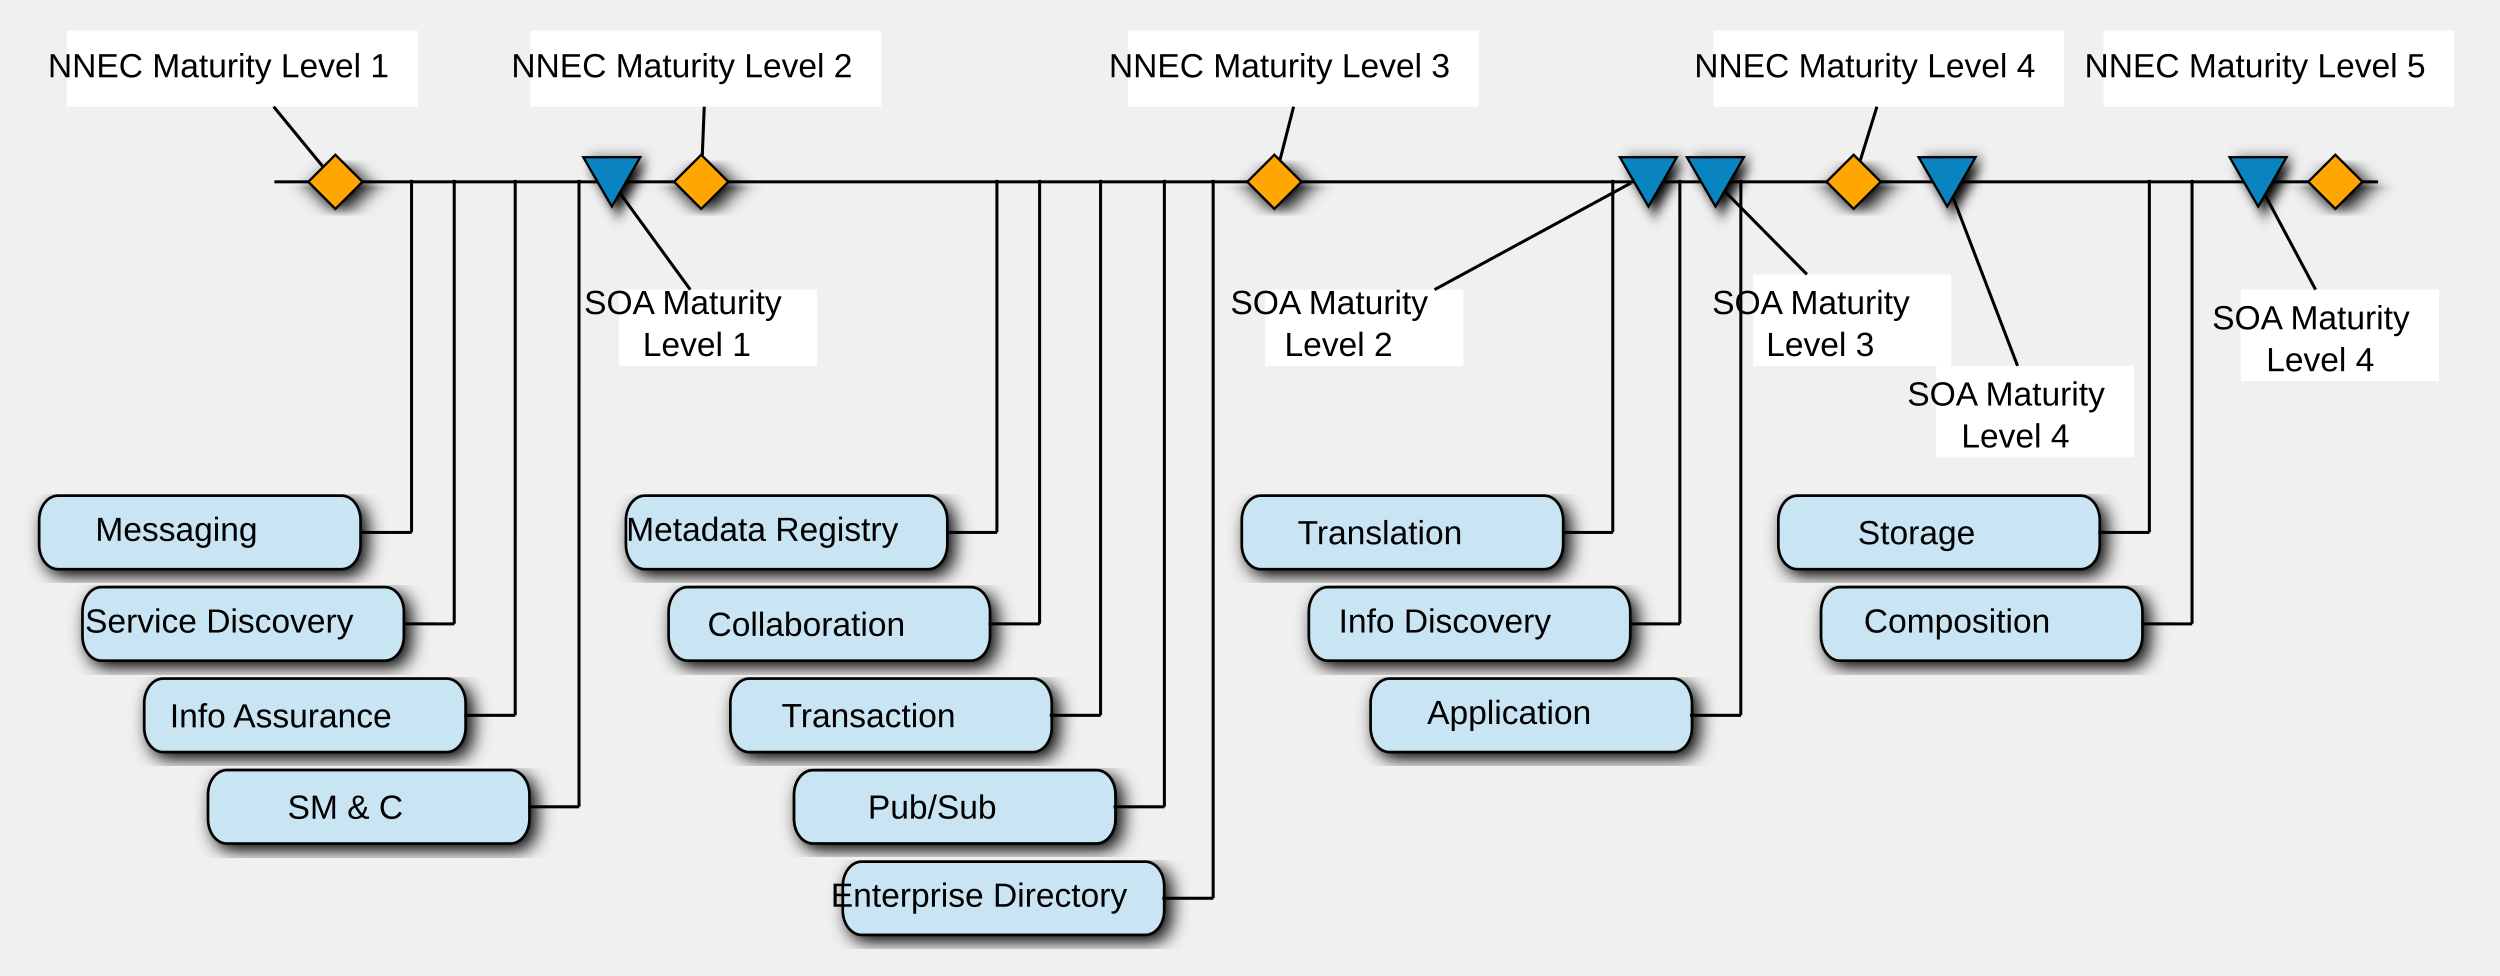
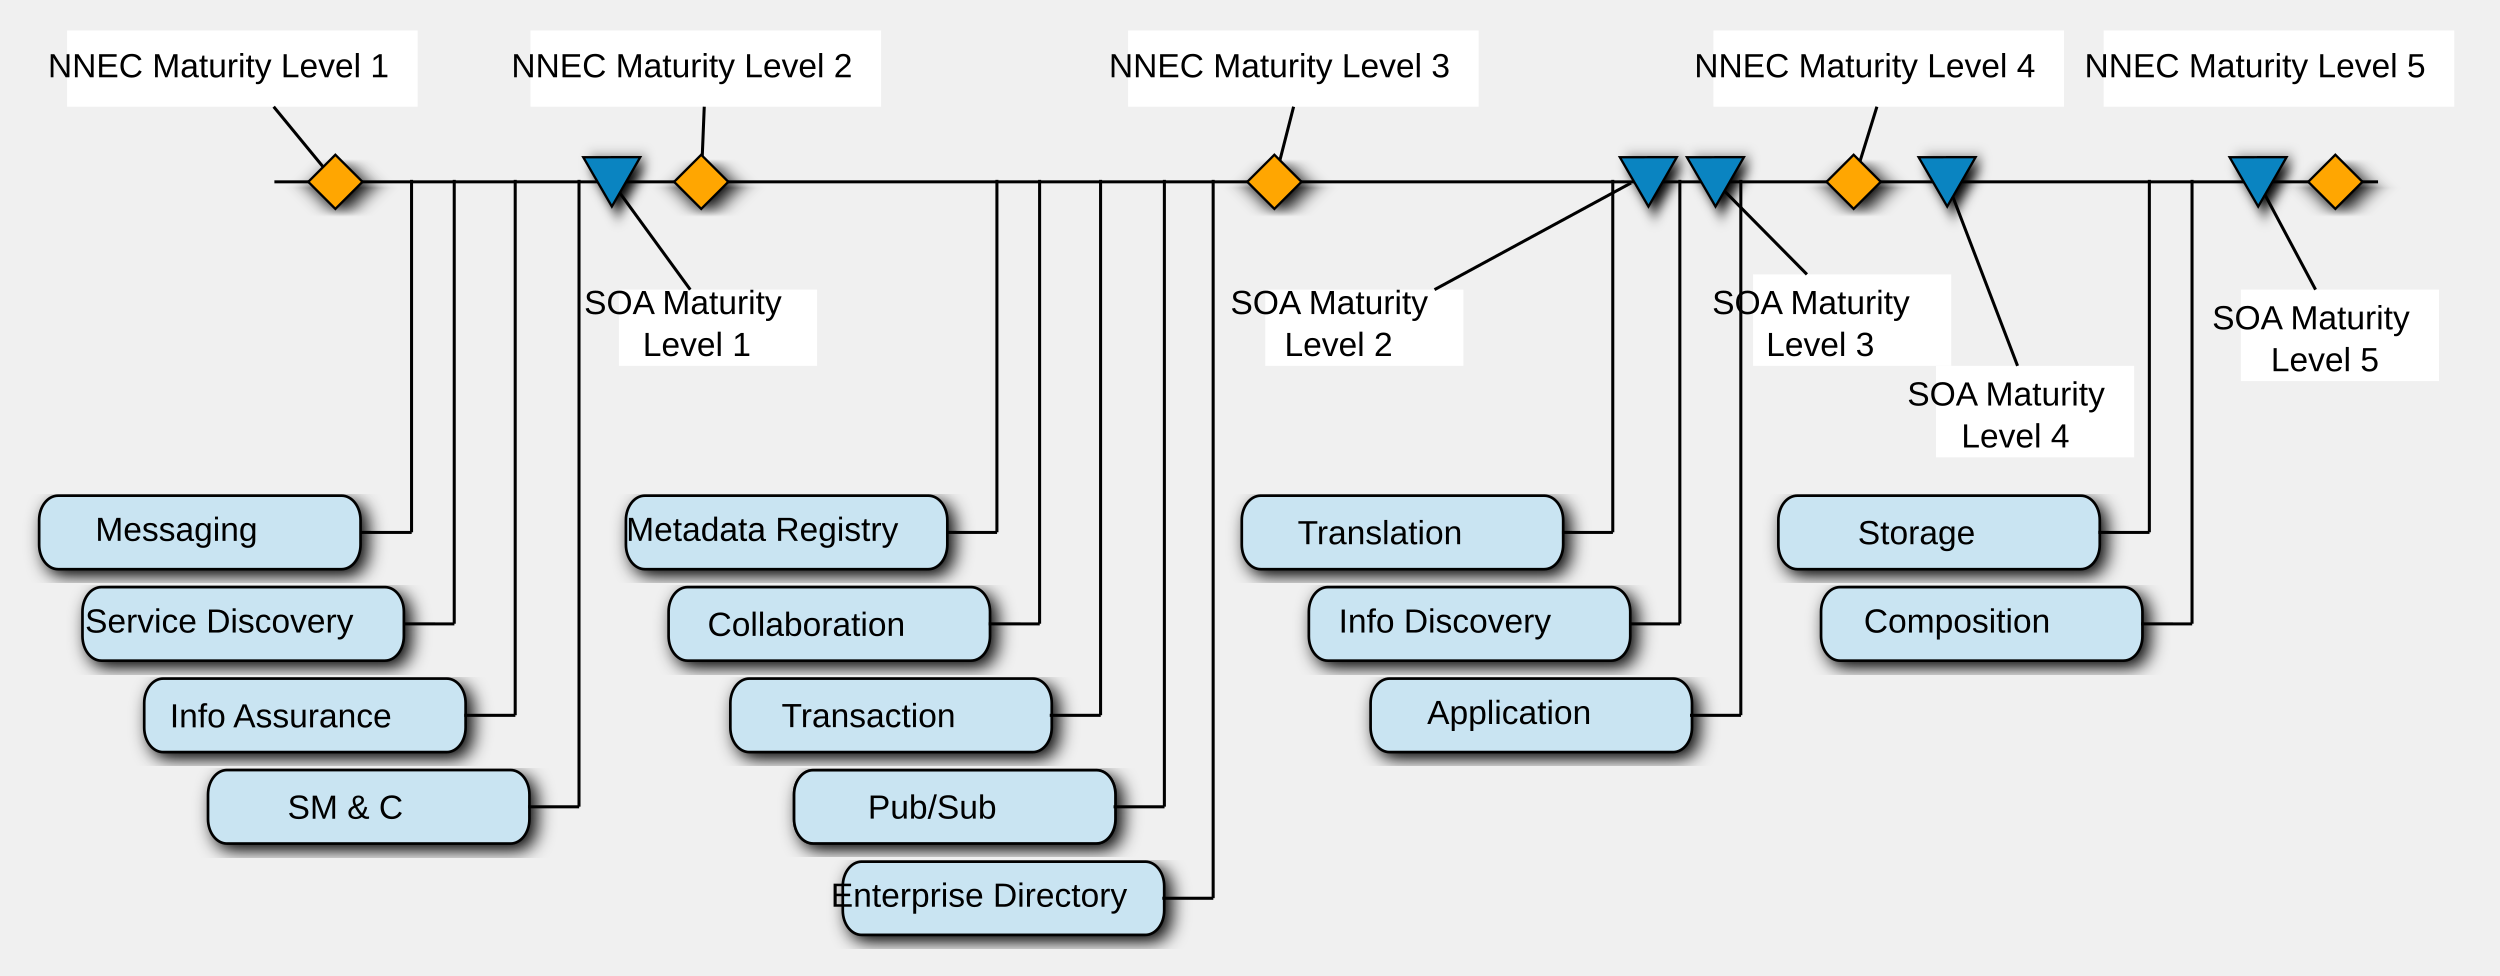
<svg xmlns="http://www.w3.org/2000/svg" width="820" height="320" id="svg2" version="1.1">
  <defs id="defs4">
    <filter id="filter6485" color-interpolation-filters="sRGB">
      <feGaussianBlur id="feGaussianBlur6487" stdDeviation="3" />
    </filter>
    <filter id="filter6489" color-interpolation-filters="sRGB">
      <feGaussianBlur id="feGaussianBlur6491" stdDeviation="3" />
    </filter>
    <filter id="filter6493" color-interpolation-filters="sRGB">
      <feGaussianBlur id="feGaussianBlur6495" stdDeviation="3" />
    </filter>
    <filter id="filter6497" color-interpolation-filters="sRGB">
      <feGaussianBlur id="feGaussianBlur6499" stdDeviation="3" />
    </filter>
    <filter id="filter6501" color-interpolation-filters="sRGB">
      <feGaussianBlur id="feGaussianBlur6503" stdDeviation="3" />
    </filter>
    <filter id="filter6505" color-interpolation-filters="sRGB">
      <feGaussianBlur id="feGaussianBlur6507" stdDeviation="3" />
    </filter>
    <filter id="filter6509" color-interpolation-filters="sRGB">
      <feGaussianBlur id="feGaussianBlur6511" stdDeviation="3" />
    </filter>
    <filter id="filter6513" color-interpolation-filters="sRGB">
      <feGaussianBlur id="feGaussianBlur6515" stdDeviation="3" />
    </filter>
    <filter id="filter6517" color-interpolation-filters="sRGB">
      <feGaussianBlur id="feGaussianBlur6519" stdDeviation="3" />
    </filter>
    <filter id="filter6521" color-interpolation-filters="sRGB">
      <feGaussianBlur id="feGaussianBlur6523" stdDeviation="3" />
    </filter>
    <filter id="filter6525" color-interpolation-filters="sRGB">
      <feGaussianBlur id="feGaussianBlur6527" stdDeviation="3" />
    </filter>
    <filter id="filter6529" color-interpolation-filters="sRGB">
      <feGaussianBlur id="feGaussianBlur6531" stdDeviation="3" />
    </filter>
    <filter id="filter6533" color-interpolation-filters="sRGB">
      <feGaussianBlur id="feGaussianBlur6535" stdDeviation="3" />
    </filter>
    <filter id="filter6537" color-interpolation-filters="sRGB">
      <feGaussianBlur id="feGaussianBlur6539" stdDeviation="3" />
    </filter>
    <filter id="filter6561" color-interpolation-filters="sRGB">
      <feGaussianBlur id="feGaussianBlur6563" stdDeviation="3" />
    </filter>
    <filter id="filter6565" color-interpolation-filters="sRGB">
      <feGaussianBlur id="feGaussianBlur6567" stdDeviation="3" />
    </filter>
    <filter id="filter6569" color-interpolation-filters="sRGB">
      <feGaussianBlur id="feGaussianBlur6571" stdDeviation="3" />
    </filter>
    <filter id="filter6573" color-interpolation-filters="sRGB">
      <feGaussianBlur id="feGaussianBlur6575" stdDeviation="3" />
    </filter>
    <filter id="filter6577" color-interpolation-filters="sRGB">
      <feGaussianBlur id="feGaussianBlur6579" stdDeviation="3" />
    </filter>
    <filter id="filter6581" color-interpolation-filters="sRGB">
      <feGaussianBlur id="feGaussianBlur6583" stdDeviation="3" />
    </filter>
    <filter id="filter6585" color-interpolation-filters="sRGB">
      <feGaussianBlur id="feGaussianBlur6587" stdDeviation="3" />
    </filter>
    <filter id="filter6589" color-interpolation-filters="sRGB">
      <feGaussianBlur id="feGaussianBlur6591" stdDeviation="3" />
    </filter>
    <filter id="filter6593" color-interpolation-filters="sRGB">
      <feGaussianBlur id="feGaussianBlur6595" stdDeviation="3" />
    </filter>
    <filter id="filter6597" color-interpolation-filters="sRGB">
      <feGaussianBlur id="feGaussianBlur6599" stdDeviation="3" />
    </filter>
  </defs>
  <g id="layer1" style="display:inline" transform="translate(-20,-552.3622)">
    <path transform="matrix(0.7371831,0.1959913,-0.1959913,0.7371831,17.21244,-100.2832)" d="m 510,822.362 -6.34,23.66 -17.32,-17.321 L 510,822.362 z" id="path6541" style="color:#000000;fill:#000000;fill-opacity:1;fill-rule:nonzero;stroke:#000000;stroke-width:1;stroke-linecap:butt;stroke-linejoin:miter;stroke-miterlimit:4;stroke-opacity:1;stroke-dasharray:none;stroke-dashoffset:0;marker:none;visibility:visible;display:inline;overflow:visible;filter:url(#filter6561);enable-background:accumulate" />
    <rect transform="matrix(0.7071068,-0.7071068,0.7071068,0.7071068,2,2)" y="518.396" x="-347.107" height="12.559" width="12.559" id="rect6543" style="color:#000000;fill:#000000;fill-opacity:1;fill-rule:nonzero;stroke:#000000;stroke-width:0.763;stroke-linecap:butt;stroke-linejoin:miter;stroke-miterlimit:4;stroke-opacity:1;stroke-dasharray:none;stroke-dashoffset:0;marker:none;visibility:visible;display:inline;overflow:visible;filter:url(#filter6565);enable-background:accumulate" />
    <rect style="color:#000000;fill:#000000;fill-opacity:1;fill-rule:nonzero;stroke:#000000;stroke-width:0.763;stroke-linecap:butt;stroke-linejoin:miter;stroke-miterlimit:4;stroke-opacity:1;stroke-dasharray:none;stroke-dashoffset:0;marker:none;visibility:visible;display:inline;overflow:visible;filter:url(#filter6569);enable-background:accumulate" id="rect6545" width="12.559" height="12.559" x="-262.255" y="603.247" transform="matrix(0.7071068,-0.7071068,0.7071068,0.7071068,2,2)" />
    <rect transform="matrix(0.7071068,-0.7071068,0.7071068,0.7071068,2,2)" y="736.181" x="-129.318" height="12.559" width="12.559" id="rect6547" style="color:#000000;fill:#000000;fill-opacity:1;fill-rule:nonzero;stroke:#000000;stroke-width:0.763;stroke-linecap:butt;stroke-linejoin:miter;stroke-miterlimit:4;stroke-opacity:1;stroke-dasharray:none;stroke-dashoffset:0;marker:none;visibility:visible;display:inline;overflow:visible;filter:url(#filter6573);enable-background:accumulate" />
    <path style="color:#000000;fill:#000000;fill-opacity:1;fill-rule:nonzero;stroke:#000000;stroke-width:1;stroke-linecap:butt;stroke-linejoin:miter;stroke-miterlimit:4;stroke-opacity:1;stroke-dasharray:none;stroke-dashoffset:0;marker:none;visibility:visible;display:inline;overflow:visible;filter:url(#filter6577);enable-background:accumulate" id="path6549" d="m 510,822.362 -6.34,23.66 -17.32,-17.321 L 510,822.362 z" transform="matrix(0.7371831,0.1959913,-0.1959913,0.7371831,357.2124,-100.2832)" />
    <path transform="matrix(0.7371831,0.1959913,-0.1959913,0.7371831,379.2124,-100.2832)" d="m 510,822.362 -6.34,23.66 -17.32,-17.321 L 510,822.362 z" id="path6551" style="color:#000000;fill:#000000;fill-opacity:1;fill-rule:nonzero;stroke:#000000;stroke-width:1;stroke-linecap:butt;stroke-linejoin:miter;stroke-miterlimit:4;stroke-opacity:1;stroke-dasharray:none;stroke-dashoffset:0;marker:none;visibility:visible;display:inline;overflow:visible;filter:url(#filter6581);enable-background:accumulate" />
    <path style="color:#000000;fill:#000000;fill-opacity:1;fill-rule:nonzero;stroke:#000000;stroke-width:1;stroke-linecap:butt;stroke-linejoin:miter;stroke-miterlimit:4;stroke-opacity:1;stroke-dasharray:none;stroke-dashoffset:0;marker:none;visibility:visible;display:inline;overflow:visible;filter:url(#filter6585);enable-background:accumulate" id="path6553" d="m 510,822.362 -6.34,23.66 -17.32,-17.321 L 510,822.362 z" transform="matrix(0.7371831,0.1959913,-0.1959913,0.7371831,455.2124,-100.2832)" />
    <rect style="color:#000000;fill:#000000;fill-opacity:1;fill-rule:nonzero;stroke:#000000;stroke-width:0.763;stroke-linecap:butt;stroke-linejoin:miter;stroke-miterlimit:4;stroke-opacity:1;stroke-dasharray:none;stroke-dashoffset:0;marker:none;visibility:visible;display:inline;overflow:visible;filter:url(#filter6589);enable-background:accumulate" id="rect6555" width="12.559" height="12.559" x="5.032" y="870.528" transform="matrix(0.7071068,-0.7071068,0.7071068,0.7071068,2,2)" />
    <path transform="matrix(0.7371831,0.1959913,-0.1959913,0.7371831,557.2124,-100.2832)" d="m 510,822.362 -6.34,23.66 -17.32,-17.321 L 510,822.362 z" id="path6557" style="color:#000000;fill:#000000;fill-opacity:1;fill-rule:nonzero;stroke:#000000;stroke-width:1;stroke-linecap:butt;stroke-linejoin:miter;stroke-miterlimit:4;stroke-opacity:1;stroke-dasharray:none;stroke-dashoffset:0;marker:none;visibility:visible;display:inline;overflow:visible;filter:url(#filter6593);enable-background:accumulate" />
    <rect transform="matrix(0.7071068,-0.7071068,0.7071068,0.7071068,2,2)" y="982.249" x="116.755" height="12.559" width="12.559" id="rect6559" style="color:#000000;fill:#000000;fill-opacity:1;fill-rule:nonzero;stroke:#000000;stroke-width:0.763;stroke-linecap:butt;stroke-linejoin:miter;stroke-miterlimit:4;stroke-opacity:1;stroke-dasharray:none;stroke-dashoffset:0;marker:none;visibility:visible;display:inline;overflow:visible;filter:url(#filter6597);enable-background:accumulate" />
    <rect rx="6.195" ry="8.037" y="716.942" x="34.84" height="24.111" width="105.417" id="rect6457" style="color:#000000;fill:#000000;fill-opacity:1;fill-rule:nonzero;stroke:#000000;stroke-width:0.882;stroke-linecap:butt;stroke-linejoin:miter;stroke-miterlimit:4;stroke-opacity:1;stroke-dasharray:none;stroke-dashoffset:0;marker:none;visibility:visible;display:inline;overflow:visible;filter:url(#filter6485);enable-background:accumulate" />
    <rect style="color:#000000;fill:#000000;fill-opacity:1;fill-rule:nonzero;stroke:#000000;stroke-width:0.882;stroke-linecap:butt;stroke-linejoin:miter;stroke-miterlimit:4;stroke-opacity:1;stroke-dasharray:none;stroke-dashoffset:0;marker:none;visibility:visible;display:inline;overflow:visible;filter:url(#filter6489);enable-background:accumulate" id="rect6459" width="105.417" height="24.111" x="49.051" y="746.942" ry="8.037" rx="6.195" />
    <rect rx="6.195" ry="8.037" y="776.942" x="69.304" height="24.111" width="105.417" id="rect6461" style="color:#000000;fill:#000000;fill-opacity:1;fill-rule:nonzero;stroke:#000000;stroke-width:0.882;stroke-linecap:butt;stroke-linejoin:miter;stroke-miterlimit:4;stroke-opacity:1;stroke-dasharray:none;stroke-dashoffset:0;marker:none;visibility:visible;display:inline;overflow:visible;filter:url(#filter6493);enable-background:accumulate" />
    <rect style="font-size:11px;color:#000000;fill:#000000;fill-opacity:1;fill-rule:nonzero;stroke:#000000;stroke-width:0.882;stroke-linecap:butt;stroke-linejoin:miter;stroke-miterlimit:4;stroke-opacity:1;stroke-dasharray:none;stroke-dashoffset:0;marker:none;visibility:visible;display:inline;overflow:visible;filter:url(#filter6497);enable-background:accumulate" id="rect6463" width="105.417" height="24.111" x="90.233" y="806.942" ry="8.037" rx="6.195" />
    <rect style="color:#000000;fill:#000000;fill-opacity:1;fill-rule:nonzero;stroke:#000000;stroke-width:0.882;stroke-linecap:butt;stroke-linejoin:miter;stroke-miterlimit:4;stroke-opacity:1;stroke-dasharray:none;stroke-dashoffset:0;marker:none;visibility:visible;display:inline;overflow:visible;filter:url(#filter6501);enable-background:accumulate" id="rect6465" width="105.417" height="24.111" x="227.304" y="716.942" ry="8.037" rx="6.195" />
    <rect rx="6.195" ry="8.037" y="746.942" x="241.304" height="24.111" width="105.417" id="rect6467" style="color:#000000;fill:#000000;fill-opacity:1;fill-rule:nonzero;stroke:#000000;stroke-width:0.882;stroke-linecap:butt;stroke-linejoin:miter;stroke-miterlimit:4;stroke-opacity:1;stroke-dasharray:none;stroke-dashoffset:0;marker:none;visibility:visible;display:inline;overflow:visible;filter:url(#filter6505);enable-background:accumulate" />
    <rect style="color:#000000;fill:#000000;fill-opacity:1;fill-rule:nonzero;stroke:#000000;stroke-width:0.882;stroke-linecap:butt;stroke-linejoin:miter;stroke-miterlimit:4;stroke-opacity:1;stroke-dasharray:none;stroke-dashoffset:0;marker:none;visibility:visible;display:inline;overflow:visible;filter:url(#filter6509);enable-background:accumulate" id="rect6469" width="105.417" height="24.111" x="261.557" y="776.942" ry="8.037" rx="6.195" />
    <rect rx="6.195" ry="8.009" y="806.985" x="282.453" height="24.026" width="105.419" id="rect6471" style="color:#000000;fill:#000000;fill-opacity:1;fill-rule:nonzero;stroke:#000000;stroke-width:0.88;stroke-linecap:butt;stroke-linejoin:miter;stroke-miterlimit:4;stroke-opacity:1;stroke-dasharray:none;stroke-dashoffset:0;marker:none;visibility:visible;display:inline;overflow:visible;filter:url(#filter6513);enable-background:accumulate" />
    <rect rx="6.195" ry="8.009" y="836.985" x="298.433" height="24.026" width="105.419" id="rect6473" style="color:#000000;fill:#000000;fill-opacity:1;fill-rule:nonzero;stroke:#000000;stroke-width:0.88;stroke-linecap:butt;stroke-linejoin:miter;stroke-miterlimit:4;stroke-opacity:1;stroke-dasharray:none;stroke-dashoffset:0;marker:none;visibility:visible;display:inline;overflow:visible;filter:url(#filter6517);enable-background:accumulate" />
    <rect rx="6.195" ry="8.037" y="716.942" x="429.304" height="24.111" width="105.417" id="rect6475" style="color:#000000;fill:#000000;fill-opacity:1;fill-rule:nonzero;stroke:#000000;stroke-width:0.882;stroke-linecap:butt;stroke-linejoin:miter;stroke-miterlimit:4;stroke-opacity:1;stroke-dasharray:none;stroke-dashoffset:0;marker:none;visibility:visible;display:inline;overflow:visible;filter:url(#filter6521);enable-background:accumulate" />
    <rect style="color:#000000;fill:#000000;fill-opacity:1;fill-rule:nonzero;stroke:#000000;stroke-width:0.882;stroke-linecap:butt;stroke-linejoin:miter;stroke-miterlimit:4;stroke-opacity:1;stroke-dasharray:none;stroke-dashoffset:0;marker:none;visibility:visible;display:inline;overflow:visible;filter:url(#filter6525);enable-background:accumulate" id="rect6477" width="105.417" height="24.111" x="451.304" y="746.942" ry="8.037" rx="6.195" />
    <rect rx="6.195" ry="8.037" y="776.942" x="471.557" height="24.111" width="105.417" id="rect6479" style="color:#000000;fill:#000000;fill-opacity:1;fill-rule:nonzero;stroke:#000000;stroke-width:0.882;stroke-linecap:butt;stroke-linejoin:miter;stroke-miterlimit:4;stroke-opacity:1;stroke-dasharray:none;stroke-dashoffset:0;marker:none;visibility:visible;display:inline;overflow:visible;filter:url(#filter6529);enable-background:accumulate" />
    <rect style="color:#000000;fill:#000000;fill-opacity:1;fill-rule:nonzero;stroke:#000000;stroke-width:0.882;stroke-linecap:butt;stroke-linejoin:miter;stroke-miterlimit:4;stroke-opacity:1;stroke-dasharray:none;stroke-dashoffset:0;marker:none;visibility:visible;display:inline;overflow:visible;filter:url(#filter6533);enable-background:accumulate" id="rect6481" width="105.417" height="24.111" x="605.304" y="716.942" ry="8.037" rx="6.195" />
    <rect rx="6.195" ry="8.037" y="746.942" x="619.304" height="24.111" width="105.417" id="rect6483" style="color:#000000;fill:#000000;fill-opacity:1;fill-rule:nonzero;stroke:#000000;stroke-width:0.882;stroke-linecap:butt;stroke-linejoin:miter;stroke-miterlimit:4;stroke-opacity:1;stroke-dasharray:none;stroke-dashoffset:0;marker:none;visibility:visible;display:inline;overflow:visible;filter:url(#filter6537);enable-background:accumulate" />
    <rect style="color:#000000;fill:#c9e4f2;fill-opacity:1;fill-rule:nonzero;stroke:#000000;stroke-width:0.882;stroke-linecap:butt;stroke-linejoin:miter;stroke-miterlimit:4;stroke-opacity:1;stroke-dasharray:none;stroke-dashoffset:0;marker:none;visibility:visible;display:inline;overflow:visible;enable-background:accumulate" id="rect3680" width="105.417" height="24.111" x="32.84" y="714.942" ry="8.037" rx="6.195" />
    <text xml:space="preserve" style="font-size:11px;font-style:normal;font-variant:normal;font-weight:normal;font-stretch:normal;text-align:center;text-anchor:middle;fill:#000000;fill-opacity:1;stroke:none;font-family:Arial;-inkscape-font-specification:Arial" x="85.511" y="729.777" id="text3624">
      <tspan id="tspan3626" x="85.511" y="729.777">Messaging</tspan>
    </text>
    <path style="fill:none;stroke:#000000;stroke-width:1;stroke-linecap:butt;stroke-linejoin:miter;stroke-miterlimit:4;stroke-opacity:1;stroke-dasharray:none" d="m 209.918,611.362 c -0.001,68.53 -0.002,137.059 -0.003,205.589" id="path3954-7" />
    <path id="path5282" d="m 155.038,726.999 c -5.572,-9.4e-4 -11.144,-0.002 -16.716,-0.003" style="fill:none;stroke:#000000;stroke-width:1;stroke-linecap:butt;stroke-linejoin:miter;stroke-miterlimit:4;stroke-opacity:1;stroke-dasharray:none" />
    <rect rx="6.195" ry="8.037" y="744.942" x="47.051" height="24.111" width="105.417" id="rect5284" style="color:#000000;fill:#c9e4f2;fill-opacity:1;fill-rule:nonzero;stroke:#000000;stroke-width:0.882;stroke-linecap:butt;stroke-linejoin:miter;stroke-miterlimit:4;stroke-opacity:1;stroke-dasharray:none;stroke-dashoffset:0;marker:none;visibility:visible;display:inline;overflow:visible;enable-background:accumulate" />
    <path style="fill:none;stroke:#000000;stroke-width:1;stroke-linecap:butt;stroke-linejoin:miter;stroke-miterlimit:4;stroke-opacity:1;stroke-dasharray:none" d="m 169.038,756.999 c -5.572,-9.4e-4 -11.144,-0.002 -16.716,-0.003" id="path5286" />
    <rect style="color:#000000;fill:#c9e4f2;fill-opacity:1;fill-rule:nonzero;stroke:#000000;stroke-width:0.882;stroke-linecap:butt;stroke-linejoin:miter;stroke-miterlimit:4;stroke-opacity:1;stroke-dasharray:none;stroke-dashoffset:0;marker:none;visibility:visible;display:inline;overflow:visible;enable-background:accumulate" id="rect5288" width="105.417" height="24.111" x="67.304" y="774.942" ry="8.037" rx="6.195" />
    <path id="path5290" d="m 189.038,786.999 c -5.572,-9.4e-4 -11.144,-0.002 -16.716,-0.003" style="fill:none;stroke:#000000;stroke-width:1;stroke-linecap:butt;stroke-linejoin:miter;stroke-miterlimit:4;stroke-opacity:1;stroke-dasharray:none" />
    <rect rx="6.195" ry="8.037" y="804.942" x="88.233" height="24.111" width="105.417" id="rect5292" style="font-size:11px;color:#000000;fill:#c9e4f2;fill-opacity:1;fill-rule:nonzero;stroke:#000000;stroke-width:0.882;stroke-linecap:butt;stroke-linejoin:miter;stroke-miterlimit:4;stroke-opacity:1;stroke-dasharray:none;stroke-dashoffset:0;marker:none;visibility:visible;display:inline;overflow:visible;enable-background:accumulate" />
    <path style="fill:none;stroke:#000000;stroke-width:1;stroke-linecap:butt;stroke-linejoin:miter;stroke-miterlimit:4;stroke-opacity:1;stroke-dasharray:none" d="m 209.966,816.999 c -5.572,-9.4e-4 -11.144,-0.002 -16.716,-0.003" id="path5294" />
    <text xml:space="preserve" style="font-size:11px;font-style:normal;font-variant:normal;font-weight:normal;font-stretch:normal;text-align:center;text-anchor:middle;fill:#000000;fill-opacity:1;stroke:none;font-family:Arial;-inkscape-font-specification:Arial" x="99.561" y="759.844" id="text3628">
      <tspan id="tspan3630" x="99.561" y="759.844">Service Discovery</tspan>
    </text>
    <text xml:space="preserve" style="font-size:11px;font-style:normal;font-variant:normal;font-weight:normal;font-stretch:normal;text-align:center;text-anchor:middle;fill:#000000;fill-opacity:1;stroke:none;font-family:Arial;-inkscape-font-specification:Arial" x="119.731" y="790.937" id="text3632">
      <tspan id="tspan3634" x="119.731" y="790.937">Info Assurance</tspan>
    </text>
    <text xml:space="preserve" style="font-size:11px;font-style:normal;font-variant:normal;font-weight:normal;font-stretch:normal;text-align:center;text-anchor:middle;fill:#000000;fill-opacity:1;stroke:none;font-family:Arial;-inkscape-font-specification:Arial" x="140.914" y="820.91" id="text3636">
      <tspan id="tspan3638" x="140.914" y="820.91">SM &amp; C</tspan>
    </text>
    <rect rx="6.195" ry="8.037" y="714.942" x="225.304" height="24.111" width="105.417" id="rect5302" style="color:#000000;fill:#c9e4f2;fill-opacity:1;fill-rule:nonzero;stroke:#000000;stroke-width:0.882;stroke-linecap:butt;stroke-linejoin:miter;stroke-miterlimit:4;stroke-opacity:1;stroke-dasharray:none;stroke-dashoffset:0;marker:none;visibility:visible;display:inline;overflow:visible;enable-background:accumulate" />
    <text xml:space="preserve" style="font-size:11px;font-style:normal;font-variant:normal;font-weight:normal;font-stretch:normal;text-align:center;text-anchor:middle;fill:#000000;fill-opacity:1;stroke:none;font-family:Arial;-inkscape-font-specification:Arial" x="277.653" y="729.777" id="text3640">
      <tspan id="tspan3642" x="277.653" y="729.777">Metadata Registry</tspan>
    </text>
    <rect style="color:#000000;fill:#c9e4f2;fill-opacity:1;fill-rule:nonzero;stroke:#000000;stroke-width:0.882;stroke-linecap:butt;stroke-linejoin:miter;stroke-miterlimit:4;stroke-opacity:1;stroke-dasharray:none;stroke-dashoffset:0;marker:none;visibility:visible;display:inline;overflow:visible;enable-background:accumulate" id="rect5312" width="105.417" height="24.111" x="239.304" y="744.942" ry="8.037" rx="6.195" />
    <text xml:space="preserve" style="font-size:11px;font-style:normal;font-variant:normal;font-weight:normal;font-stretch:normal;text-align:center;text-anchor:middle;fill:#000000;fill-opacity:1;stroke:none;font-family:Arial;-inkscape-font-specification:Arial" x="292.12" y="760.935" id="text3644">
      <tspan id="tspan3646" x="292.12" y="760.935">Collaboration</tspan>
    </text>
    <rect rx="6.195" ry="8.037" y="774.942" x="259.557" height="24.111" width="105.417" id="rect5316" style="color:#000000;fill:#c9e4f2;fill-opacity:1;fill-rule:nonzero;stroke:#000000;stroke-width:0.882;stroke-linecap:butt;stroke-linejoin:miter;stroke-miterlimit:4;stroke-opacity:1;stroke-dasharray:none;stroke-dashoffset:0;marker:none;visibility:visible;display:inline;overflow:visible;enable-background:accumulate" />
    <text xml:space="preserve" style="font-size:11px;font-style:normal;font-variant:normal;font-weight:normal;font-stretch:normal;text-align:center;text-anchor:middle;fill:#000000;fill-opacity:1;stroke:none;font-family:Arial;-inkscape-font-specification:Arial" x="312.518" y="790.87" id="text3648">
      <tspan id="tspan3650" x="312.518" y="790.87">Transaction</tspan>
    </text>
    <text xml:space="preserve" style="font-size:11px;font-style:normal;font-variant:normal;font-weight:normal;font-stretch:normal;text-align:center;text-anchor:middle;fill:#000000;fill-opacity:1;stroke:none;font-family:Arial;-inkscape-font-specification:Arial" x="332.966" y="820.935" id="text3652">
      <tspan id="tspan3654" x="332.966" y="820.935">Pub / Sub</tspan>
    </text>
    <rect rx="6.195" ry="8.009" y="804.985" x="280.453" height="24.026" width="105.419" id="rect5342" style="opacity:0.607;color:#000000;fill:#c9e4f2;fill-opacity:1;fill-rule:nonzero;stroke:#000000;stroke-width:0.88;stroke-linecap:butt;stroke-linejoin:miter;stroke-miterlimit:4;stroke-opacity:1;stroke-dasharray:none;stroke-dashoffset:0;marker:none;visibility:visible;display:inline;overflow:visible;enable-background:accumulate" />
    <rect style="color:#000000;fill:#c9e4f2;fill-opacity:1;fill-rule:nonzero;stroke:#000000;stroke-width:0.88;stroke-linecap:butt;stroke-linejoin:miter;stroke-miterlimit:4;stroke-opacity:1;stroke-dasharray:none;stroke-dashoffset:0;marker:none;visibility:visible;display:inline;overflow:visible;enable-background:accumulate" id="rect5320" width="105.419" height="24.026" x="280.453" y="804.985" ry="8.009" rx="6.195" />
    <rect style="opacity:1;color:#000000;fill:#c9e4f2;fill-opacity:1;fill-rule:nonzero;stroke:#000000;stroke-width:0.88;stroke-linecap:butt;stroke-linejoin:miter;stroke-miterlimit:4;stroke-opacity:1;stroke-dasharray:none;stroke-dashoffset:0;marker:none;visibility:visible;display:inline;overflow:visible;enable-background:accumulate" id="rect5348" width="105.419" height="24.026" x="296.433" y="834.985" ry="8.009" rx="6.195" />
    <text xml:space="preserve" style="font-size:11px;font-style:normal;font-variant:normal;font-weight:normal;font-stretch:normal;text-align:center;text-anchor:middle;fill:#000000;fill-opacity:1;stroke:none;font-family:Arial;-inkscape-font-specification:Arial" x="348.755" y="849.777" id="text3656">
      <tspan id="tspan3658" x="348.755" y="849.777">Enterprise Directory</tspan>
    </text>
    <path id="path5296" d="m 154.99,611.362 c -0.001,38.53 -0.002,77.059 -0.003,115.589" style="fill:none;stroke:#000000;stroke-width:1;stroke-linecap:butt;stroke-linejoin:miter;stroke-miterlimit:4;stroke-opacity:1;stroke-dasharray:none" />
    <path style="fill:none;stroke:#000000;stroke-width:1;stroke-linecap:butt;stroke-linejoin:miter;stroke-miterlimit:4;stroke-opacity:1;stroke-dasharray:none" d="m 168.99,611.362 c -0.001,48.53 -0.002,97.059 -0.003,145.589" id="path5298" />
    <path id="path5300" d="m 188.99,611.362 c -0.001,58.53 -0.002,117.059 -0.003,175.589" style="fill:none;stroke:#000000;stroke-width:1;stroke-linecap:butt;stroke-linejoin:miter;stroke-miterlimit:4;stroke-opacity:1;stroke-dasharray:none" />
    <path id="path5308" d="m 401.918,611.362 c -0.001,68.53 -0.002,137.059 -0.003,205.589" style="fill:none;stroke:#000000;stroke-width:1;stroke-linecap:butt;stroke-linejoin:miter;stroke-miterlimit:4;stroke-opacity:1;stroke-dasharray:none" />
    <path style="fill:none;stroke:#000000;stroke-width:1;stroke-linecap:butt;stroke-linejoin:miter;stroke-miterlimit:4;stroke-opacity:1;stroke-dasharray:none" d="m 347.038,726.999 c -5.572,-9.4e-4 -11.144,-0.002 -16.716,-0.003" id="path5310" />
    <path id="path5314" d="m 361.038,756.999 c -5.572,-9.4e-4 -11.144,-0.002 -16.716,-0.003" style="fill:none;stroke:#000000;stroke-width:1;stroke-linecap:butt;stroke-linejoin:miter;stroke-miterlimit:4;stroke-opacity:1;stroke-dasharray:none" />
    <path style="fill:none;stroke:#000000;stroke-width:1;stroke-linecap:butt;stroke-linejoin:miter;stroke-miterlimit:4;stroke-opacity:1;stroke-dasharray:none" d="m 381.038,786.999 c -5.572,-9.4e-4 -11.144,-0.002 -16.716,-0.003" id="path5318" />
    <path id="path5322" d="m 401.966,816.999 c -5.572,-9.4e-4 -11.144,-0.002 -16.716,-0.003" style="fill:none;stroke:#000000;stroke-width:1;stroke-linecap:butt;stroke-linejoin:miter;stroke-miterlimit:4;stroke-opacity:1;stroke-dasharray:none" />
    <path style="fill:none;stroke:#000000;stroke-width:1;stroke-linecap:butt;stroke-linejoin:miter;stroke-miterlimit:4;stroke-opacity:1;stroke-dasharray:none" d="m 346.99,611.362 c -10e-4,38.53 -0.002,77.059 -0.003,115.589" id="path5336" />
    <path id="path5338" d="m 360.99,611.362 c -10e-4,48.53 -0.002,97.059 -0.003,145.589" style="fill:none;stroke:#000000;stroke-width:1;stroke-linecap:butt;stroke-linejoin:miter;stroke-miterlimit:4;stroke-opacity:1;stroke-dasharray:none" />
    <path style="fill:none;stroke:#000000;stroke-width:1;stroke-linecap:butt;stroke-linejoin:miter;stroke-miterlimit:4;stroke-opacity:1;stroke-dasharray:none" d="m 380.99,611.362 c -10e-4,58.53 -0.002,117.059 -0.003,175.589" id="path5340" />
    <path style="fill:none;stroke:#000000;stroke-width:1;stroke-linecap:butt;stroke-linejoin:miter;stroke-miterlimit:4;stroke-opacity:1;stroke-dasharray:none" d="m 417.918,611.362 c -0.001,78.53 -0.002,157.059 -0.003,235.589" id="path5344" />
    <path style="fill:none;stroke:#000000;stroke-width:1;stroke-linecap:butt;stroke-linejoin:miter;stroke-miterlimit:4;stroke-opacity:1;stroke-dasharray:none" d="m 417.966,846.999 c -5.572,-9.4e-4 -11.144,-0.002 -16.716,-0.003" id="path5346" />
    <text id="text5350" y="820.87" x="333.415" style="font-size:11px;font-style:normal;font-variant:normal;font-weight:normal;font-stretch:normal;text-align:center;text-anchor:middle;fill:#000000;fill-opacity:1;stroke:none;font-family:Arial;-inkscape-font-specification:Arial" xml:space="preserve">
      <tspan y="820.87" x="333.415" id="tspan5352">Pub/Sub</tspan>
    </text>
    <rect style="color:#000000;fill:#c9e4f2;fill-opacity:1;fill-rule:nonzero;stroke:#000000;stroke-width:0.882;stroke-linecap:butt;stroke-linejoin:miter;stroke-miterlimit:4;stroke-opacity:1;stroke-dasharray:none;stroke-dashoffset:0;marker:none;visibility:visible;display:inline;overflow:visible;enable-background:accumulate" id="rect5354" width="105.417" height="24.111" x="427.304" y="714.942" ry="8.037" rx="6.195" />
    <rect rx="6.195" ry="8.037" y="744.942" x="449.304" height="24.111" width="105.417" id="rect5360" style="color:#000000;fill:#c9e4f2;fill-opacity:1;fill-rule:nonzero;stroke:#000000;stroke-width:0.882;stroke-linecap:butt;stroke-linejoin:miter;stroke-miterlimit:4;stroke-opacity:1;stroke-dasharray:none;stroke-dashoffset:0;marker:none;visibility:visible;display:inline;overflow:visible;enable-background:accumulate" />
    <rect style="color:#000000;fill:#c9e4f2;fill-opacity:1;fill-rule:nonzero;stroke:#000000;stroke-width:0.882;stroke-linecap:butt;stroke-linejoin:miter;stroke-miterlimit:4;stroke-opacity:1;stroke-dasharray:none;stroke-dashoffset:0;marker:none;visibility:visible;display:inline;overflow:visible;enable-background:accumulate" id="rect5366" width="105.417" height="24.111" x="469.557" y="774.942" ry="8.037" rx="6.195" />
    <path id="path5372" d="m 549.038,726.999 c -5.572,-9.4e-4 -11.144,-0.002 -16.716,-0.003" style="fill:none;stroke:#000000;stroke-width:1;stroke-linecap:butt;stroke-linejoin:miter;stroke-miterlimit:4;stroke-opacity:1;stroke-dasharray:none" />
    <path style="fill:none;stroke:#000000;stroke-width:1;stroke-linecap:butt;stroke-linejoin:miter;stroke-miterlimit:4;stroke-opacity:1;stroke-dasharray:none" d="m 571.038,756.999 c -5.572,-9.4e-4 -11.144,-0.002 -16.716,-0.003" id="path5374" />
    <path id="path5376" d="m 591.038,786.999 c -5.572,-9.4e-4 -11.144,-0.002 -16.716,-0.003" style="fill:none;stroke:#000000;stroke-width:1;stroke-linecap:butt;stroke-linejoin:miter;stroke-miterlimit:4;stroke-opacity:1;stroke-dasharray:none" />
    <path id="path5378" d="m 548.99,611.362 c -10e-4,38.53 -0.002,77.059 -0.003,115.589" style="fill:none;stroke:#000000;stroke-width:1;stroke-linecap:butt;stroke-linejoin:miter;stroke-miterlimit:4;stroke-opacity:1;stroke-dasharray:none" />
    <path style="fill:none;stroke:#000000;stroke-width:1;stroke-linecap:butt;stroke-linejoin:miter;stroke-miterlimit:4;stroke-opacity:1;stroke-dasharray:none" d="m 570.99,611.362 c -10e-4,48.53 -0.002,97.059 -0.003,145.589" id="path5380" />
    <path id="path5382" d="m 590.99,611.362 c -10e-4,58.53 -0.002,117.059 -0.003,175.589" style="fill:none;stroke:#000000;stroke-width:1;stroke-linecap:butt;stroke-linejoin:miter;stroke-miterlimit:4;stroke-opacity:1;stroke-dasharray:none" />
    <text xml:space="preserve" style="font-size:11px;font-style:normal;font-variant:normal;font-weight:normal;font-stretch:normal;text-align:center;text-anchor:middle;fill:#000000;fill-opacity:1;stroke:none;font-family:Arial;-inkscape-font-specification:Arial" x="480.265" y="730.87" id="text3660">
      <tspan id="tspan3662" x="480.265" y="730.87">Translation</tspan>
    </text>
    <text xml:space="preserve" style="font-size:11px;font-style:normal;font-variant:normal;font-weight:normal;font-stretch:normal;text-align:center;text-anchor:middle;fill:#000000;fill-opacity:1;stroke:none;font-family:Arial;-inkscape-font-specification:Arial" x="501.548" y="759.844" id="text3664">
      <tspan id="tspan3666" x="501.548" y="759.844">Info Discovery</tspan>
    </text>
    <text xml:space="preserve" style="font-size:11px;font-style:normal;font-variant:normal;font-weight:normal;font-stretch:normal;text-align:center;text-anchor:middle;fill:#000000;fill-opacity:1;stroke:none;font-family:Arial;-inkscape-font-specification:Arial" x="522.654" y="789.842" id="text3668">
      <tspan id="tspan3670" x="522.654" y="789.842">Application</tspan>
    </text>
    <rect rx="6.195" ry="8.037" y="714.942" x="603.304" height="24.111" width="105.417" id="rect5384" style="color:#000000;fill:#c9e4f2;fill-opacity:1;fill-rule:nonzero;stroke:#000000;stroke-width:0.882;stroke-linecap:butt;stroke-linejoin:miter;stroke-miterlimit:4;stroke-opacity:1;stroke-dasharray:none;stroke-dashoffset:0;marker:none;visibility:visible;display:inline;overflow:visible;enable-background:accumulate" />
    <rect style="color:#000000;fill:#c9e4f2;fill-opacity:1;fill-rule:nonzero;stroke:#000000;stroke-width:0.882;stroke-linecap:butt;stroke-linejoin:miter;stroke-miterlimit:4;stroke-opacity:1;stroke-dasharray:none;stroke-dashoffset:0;marker:none;visibility:visible;display:inline;overflow:visible;enable-background:accumulate" id="rect5386" width="105.417" height="24.111" x="617.304" y="744.942" ry="8.037" rx="6.195" />
    <path style="fill:none;stroke:#000000;stroke-width:1;stroke-linecap:butt;stroke-linejoin:miter;stroke-miterlimit:4;stroke-opacity:1;stroke-dasharray:none" d="m 725.038,726.999 c -5.572,-9.4e-4 -11.144,-0.002 -16.716,-0.003" id="path5388" />
    <path id="path5390" d="m 739.038,756.999 c -5.572,-9.4e-4 -11.144,-0.002 -16.716,-0.003" style="fill:none;stroke:#000000;stroke-width:1;stroke-linecap:butt;stroke-linejoin:miter;stroke-miterlimit:4;stroke-opacity:1;stroke-dasharray:none" />
    <path style="fill:none;stroke:#000000;stroke-width:1;stroke-linecap:butt;stroke-linejoin:miter;stroke-miterlimit:4;stroke-opacity:1;stroke-dasharray:none" d="m 724.99,611.362 c -10e-4,38.53 -0.002,77.059 -0.003,115.589" id="path5392" />
    <path id="path5394" d="m 738.99,611.362 c -10e-4,48.53 -0.002,97.059 -0.003,145.589" style="fill:none;stroke:#000000;stroke-width:1;stroke-linecap:butt;stroke-linejoin:miter;stroke-miterlimit:4;stroke-opacity:1;stroke-dasharray:none" />
    <text id="text5396" y="730.87" x="656.265" style="font-size:11px;font-style:normal;font-variant:normal;font-weight:normal;font-stretch:normal;text-align:center;text-anchor:middle;fill:#000000;fill-opacity:1;stroke:none;font-family:Arial;-inkscape-font-specification:Arial" xml:space="preserve">
      <tspan y="730.87" x="656.265" id="tspan5398">Storage</tspan>
    </text>
    <text id="text5400" y="759.844" x="669.548" style="font-size:11px;font-style:normal;font-variant:normal;font-weight:normal;font-stretch:normal;text-align:center;text-anchor:middle;fill:#000000;fill-opacity:1;stroke:none;font-family:Arial;-inkscape-font-specification:Arial" xml:space="preserve">
      <tspan y="759.844" x="669.548" id="tspan5402">Composition</tspan>
    </text>
    <path id="path5394-6" d="m 800,612.002 c -230,0.001 -460,0.002 -690,0.003" style="fill:none;stroke:#000000;stroke-width:1;stroke-linecap:butt;stroke-linejoin:miter;stroke-miterlimit:4;stroke-opacity:1;stroke-dasharray:none" />
    <path style="color:#000000;fill:#0a84c1;fill-opacity:1;fill-rule:nonzero;stroke:#000000;stroke-width:1;stroke-linecap:butt;stroke-linejoin:miter;stroke-miterlimit:4;stroke-opacity:1;stroke-dasharray:none;stroke-dashoffset:0;marker:none;visibility:visible;display:inline;overflow:visible;enable-background:accumulate" id="path5428" d="m 510,822.362 -6.34,23.66 -17.32,-17.321 L 510,822.362 z" transform="matrix(0.7371831,0.1959913,-0.1959913,0.7371831,15.21244,-102.2832)" />
    <rect style="color:#000000;fill:#ffa601;fill-opacity:1;fill-rule:nonzero;stroke:#000000;stroke-width:0.763;stroke-linecap:butt;stroke-linejoin:miter;stroke-miterlimit:4;stroke-opacity:1;stroke-dasharray:none;stroke-dashoffset:0;marker:none;visibility:visible;display:inline;overflow:visible;enable-background:accumulate" id="rect5430" width="12.559" height="12.559" x="-347.107" y="518.396" transform="matrix(0.7071068,-0.7071068,0.7071068,0.7071068,0,0)" />
    <rect transform="matrix(0.7071068,-0.7071068,0.7071068,0.7071068,0,0)" y="603.247" x="-262.255" height="12.559" width="12.559" id="rect5468" style="color:#000000;fill:#ffa601;fill-opacity:1;fill-rule:nonzero;stroke:#000000;stroke-width:0.763;stroke-linecap:butt;stroke-linejoin:miter;stroke-miterlimit:4;stroke-opacity:1;stroke-dasharray:none;stroke-dashoffset:0;marker:none;visibility:visible;display:inline;overflow:visible;enable-background:accumulate" />
    <rect style="color:#000000;fill:#ffa601;fill-opacity:1;fill-rule:nonzero;stroke:#000000;stroke-width:0.763;stroke-linecap:butt;stroke-linejoin:miter;stroke-miterlimit:4;stroke-opacity:1;stroke-dasharray:none;stroke-dashoffset:0;marker:none;visibility:visible;display:inline;overflow:visible;enable-background:accumulate" id="rect5470" width="12.559" height="12.559" x="-129.318" y="736.181" transform="matrix(0.7071068,-0.7071068,0.7071068,0.7071068,0,0)" />
    <path transform="matrix(0.7371831,0.1959913,-0.1959913,0.7371831,355.2124,-102.2832)" d="m 510,822.362 -6.34,23.66 -17.32,-17.321 L 510,822.362 z" id="path5472" style="color:#000000;fill:#0a84c1;fill-opacity:1;fill-rule:nonzero;stroke:#000000;stroke-width:1;stroke-linecap:butt;stroke-linejoin:miter;stroke-miterlimit:4;stroke-opacity:1;stroke-dasharray:none;stroke-dashoffset:0;marker:none;visibility:visible;display:inline;overflow:visible;enable-background:accumulate" />
    <path style="color:#000000;fill:#0a84c1;fill-opacity:1;fill-rule:nonzero;stroke:#000000;stroke-width:1;stroke-linecap:butt;stroke-linejoin:miter;stroke-miterlimit:4;stroke-opacity:1;stroke-dasharray:none;stroke-dashoffset:0;marker:none;visibility:visible;display:inline;overflow:visible;enable-background:accumulate" id="path5474" d="m 510,822.362 -6.34,23.66 -17.32,-17.321 L 510,822.362 z" transform="matrix(0.7371831,0.1959913,-0.1959913,0.7371831,377.2124,-102.2832)" />
    <path transform="matrix(0.7371831,0.1959913,-0.1959913,0.7371831,453.2124,-102.2832)" d="m 510,822.362 -6.34,23.66 -17.32,-17.321 L 510,822.362 z" id="path5476" style="color:#000000;fill:#0a84c1;fill-opacity:1;fill-rule:nonzero;stroke:#000000;stroke-width:1;stroke-linecap:butt;stroke-linejoin:miter;stroke-miterlimit:4;stroke-opacity:1;stroke-dasharray:none;stroke-dashoffset:0;marker:none;visibility:visible;display:inline;overflow:visible;enable-background:accumulate" />
    <rect transform="matrix(0.7071068,-0.7071068,0.7071068,0.7071068,0,0)" y="870.528" x="5.032" height="12.559" width="12.559" id="rect5478" style="color:#000000;fill:#ffa601;fill-opacity:1;fill-rule:nonzero;stroke:#000000;stroke-width:0.763;stroke-linecap:butt;stroke-linejoin:miter;stroke-miterlimit:4;stroke-opacity:1;stroke-dasharray:none;stroke-dashoffset:0;marker:none;visibility:visible;display:inline;overflow:visible;enable-background:accumulate" />
    <path style="color:#000000;fill:#0a84c1;fill-opacity:1;fill-rule:nonzero;stroke:#000000;stroke-width:1;stroke-linecap:butt;stroke-linejoin:miter;stroke-miterlimit:4;stroke-opacity:1;stroke-dasharray:none;stroke-dashoffset:0;marker:none;visibility:visible;display:inline;overflow:visible;enable-background:accumulate" id="path5480" d="m 510,822.362 -6.34,23.66 -17.32,-17.321 L 510,822.362 z" transform="matrix(0.7371831,0.1959913,-0.1959913,0.7371831,555.2124,-102.2832)" />
    <rect style="color:#000000;fill:#ffa601;fill-opacity:1;fill-rule:nonzero;stroke:#000000;stroke-width:0.763;stroke-linecap:butt;stroke-linejoin:miter;stroke-miterlimit:4;stroke-opacity:1;stroke-dasharray:none;stroke-dashoffset:0;marker:none;visibility:visible;display:inline;overflow:visible;enable-background:accumulate" id="rect5482" width="12.559" height="12.559" x="116.755" y="982.249" transform="matrix(0.7071068,-0.7071068,0.7071068,0.7071068,0,0)" />
    <rect style="color:#000000;fill:#ffffff;stroke:none;stroke-width:1;marker:none;visibility:visible;display:inline;overflow:visible;enable-background:accumulate" id="rect5502" width="65" height="25" x="435" y="647.362" />
    <text xml:space="preserve" style="font-size:11px;font-style:normal;font-variant:normal;font-weight:normal;font-stretch:normal;text-align:center;text-anchor:middle;fill:#000000;fill-opacity:1;stroke:none;font-family:Arial;-inkscape-font-specification:Arial" x="466.69" y="655.372" id="text5484">
      <tspan id="tspan5486" x="466.69" y="655.372">SOA Maturity</tspan>
      <tspan x="466.69" y="669.122" id="tspan5488">Level 2</tspan>
    </text>
    <rect style="color:#000000;fill:#ffffff;fill-opacity:1;fill-rule:nonzero;stroke:none;stroke-width:1;marker:none;visibility:visible;display:inline;overflow:visible;enable-background:accumulate" id="rect5504" width="65" height="30" x="595" y="642.362" />
    <text id="text5490" y="655.372" x="624.69" style="font-size:11px;font-style:normal;font-variant:normal;font-weight:normal;font-stretch:normal;text-align:center;text-anchor:middle;fill:#000000;fill-opacity:1;stroke:none;font-family:Arial;-inkscape-font-specification:Arial" xml:space="preserve">
      <tspan y="655.372" x="624.69" id="tspan5492">SOA Maturity</tspan>
      <tspan id="tspan5494" y="669.122" x="624.69">Level 3</tspan>
    </text>
    <rect style="color:#000000;fill:#ffffff;fill-opacity:1;fill-rule:nonzero;stroke:none;stroke-width:1;marker:none;visibility:visible;display:inline;overflow:visible;enable-background:accumulate" id="rect5506" width="65" height="30" x="655" y="672.362" />
    <text xml:space="preserve" style="font-size:11px;font-style:normal;font-variant:normal;font-weight:normal;font-stretch:normal;text-align:center;text-anchor:middle;fill:#000000;fill-opacity:1;stroke:none;font-family:Arial;-inkscape-font-specification:Arial" x="688.69" y="685.372" id="text5496">
      <tspan id="tspan5498" x="688.69" y="685.372">SOA Maturity</tspan>
      <tspan x="688.69" y="699.122" id="tspan5500">Level 4</tspan>
    </text>
    <path style="fill:none;stroke:#000000;stroke-width:1px;stroke-linecap:butt;stroke-linejoin:miter;stroke-opacity:1" d="m 681.759,672.362 -21.228,-55.464" id="path5508" />
    <path style="fill:none;stroke:#000000;stroke-width:1px;stroke-linecap:butt;stroke-linejoin:miter;stroke-opacity:1" d="M 612.671,642.362 585.622,615.001" id="path5510" />
    <path style="fill:none;stroke:#000000;stroke-width:1px;stroke-linecap:butt;stroke-linejoin:miter;stroke-opacity:1" d="m 490.526,647.362 64.474,-35" id="path5512" />
    <rect style="color:#000000;fill:#ffffff;fill-opacity:1;fill-rule:nonzero;stroke:none;stroke-width:1;marker:none;visibility:visible;display:inline;overflow:visible;enable-background:accumulate" id="rect5506-1" width="65" height="30" x="755" y="647.362" />
    <text xml:space="preserve" style="font-size:11px;font-style:normal;font-variant:normal;font-weight:normal;font-stretch:normal;text-align:center;text-anchor:middle;fill:#000000;fill-opacity:1;stroke:none;font-family:Arial;-inkscape-font-specification:Arial" x="788.69" y="660.372" id="text5496-5">
      <tspan id="tspan5498-5" x="788.69" y="660.372">SOA Maturity</tspan>
-       <tspan x="788.69" y="674.122" id="tspan5500-4">Level 4</tspan>
+       <tspan x="790.216" y="674.122" id="tspan5500-4">Level 5</tspan>
    </text>
    <path style="fill:none;stroke:#000000;stroke-width:1px;stroke-linecap:butt;stroke-linejoin:miter;stroke-opacity:1" d="M 779.505,647.362 762.913,616.234" id="path5545" />
    <rect style="color:#000000;fill:#ffffff;fill-opacity:1;fill-rule:nonzero;stroke:none;stroke-width:1;marker:none;visibility:visible;display:inline;overflow:visible;enable-background:accumulate" id="rect5551" width="115" height="25" x="710" y="562.362" />
    <text xml:space="preserve" style="font-size:11px;font-style:normal;font-variant:normal;font-weight:normal;font-stretch:normal;text-align:center;text-anchor:middle;fill:#000000;fill-opacity:1;stroke:none;font-family:Arial;-inkscape-font-specification:Arial" x="767.304" y="577.709" id="text5547">
      <tspan id="tspan5549" x="767.304" y="577.709">NNEC Maturity Level 5</tspan>
    </text>
    <rect y="562.362" x="582" height="25" width="115" id="rect5553" style="color:#000000;fill:#ffffff;fill-opacity:1;fill-rule:nonzero;stroke:none;stroke-width:1;marker:none;visibility:visible;display:inline;overflow:visible;enable-background:accumulate" />
    <text id="text5555" y="577.709" x="639.304" style="font-size:11px;font-style:normal;font-variant:normal;font-weight:normal;font-stretch:normal;text-align:center;text-anchor:middle;fill:#000000;fill-opacity:1;stroke:none;font-family:Arial;-inkscape-font-specification:Arial" xml:space="preserve">
      <tspan y="577.709" x="639.304" id="tspan5557">NNEC Maturity Level 4</tspan>
    </text>
    <rect style="color:#000000;fill:#ffffff;fill-opacity:1;fill-rule:nonzero;stroke:none;stroke-width:1;marker:none;visibility:visible;display:inline;overflow:visible;enable-background:accumulate" id="rect5559" width="115" height="25" x="390" y="562.362" />
    <text xml:space="preserve" style="font-size:11px;font-style:normal;font-variant:normal;font-weight:normal;font-stretch:normal;text-align:center;text-anchor:middle;fill:#000000;fill-opacity:1;stroke:none;font-family:Arial;-inkscape-font-specification:Arial" x="447.304" y="577.709" id="text5561">
      <tspan id="tspan5563" x="447.304" y="577.709">NNEC Maturity Level 3</tspan>
    </text>
    <rect y="562.362" x="194" height="25" width="115" id="rect5565" style="color:#000000;fill:#ffffff;fill-opacity:1;fill-rule:nonzero;stroke:none;stroke-width:1;marker:none;visibility:visible;display:inline;overflow:visible;enable-background:accumulate" />
    <text id="text5567" y="577.709" x="251.304" style="font-size:11px;font-style:normal;font-variant:normal;font-weight:normal;font-stretch:normal;text-align:center;text-anchor:middle;fill:#000000;fill-opacity:1;stroke:none;font-family:Arial;-inkscape-font-specification:Arial" xml:space="preserve">
      <tspan y="577.709" x="251.304" id="tspan5569">NNEC Maturity Level 2</tspan>
    </text>
    <rect style="color:#000000;fill:#ffffff;fill-opacity:1;fill-rule:nonzero;stroke:none;stroke-width:1;marker:none;visibility:visible;display:inline;overflow:visible;enable-background:accumulate" id="rect5571" width="115" height="25" x="42" y="562.362" />
    <text xml:space="preserve" style="font-size:11px;font-style:normal;font-variant:normal;font-weight:normal;font-stretch:normal;text-align:center;text-anchor:middle;fill:#000000;fill-opacity:1;stroke:none;font-family:Arial;-inkscape-font-specification:Arial" x="99.304" y="577.709" id="text5573">
      <tspan id="tspan5575" x="99.304" y="577.709">NNEC Maturity Level 1</tspan>
    </text>
    <path style="fill:none;stroke:#000000;stroke-width:1px;stroke-linecap:butt;stroke-linejoin:miter;stroke-opacity:1" d="m 635.627,587.362 -5.532,17.856" id="path5577" />
    <path style="fill:none;stroke:#000000;stroke-width:1px;stroke-linecap:butt;stroke-linejoin:miter;stroke-opacity:1" d="m 444.301,587.362 -4.495,17.567" id="path5579" />
    <path style="fill:none;stroke:#000000;stroke-width:1px;stroke-linecap:butt;stroke-linejoin:miter;stroke-opacity:1" d="m 250.995,587.362 -0.651,16.104" id="path5581" />
    <path style="fill:none;stroke:#000000;stroke-width:1px;stroke-linecap:butt;stroke-linejoin:miter;stroke-opacity:1" d="m 109.765,587.362 16.231,19.765" id="path5583" />
    <rect y="647.362" x="223" height="25" width="65" id="rect5587" style="color:#000000;fill:#ffffff;stroke:none;stroke-width:1;marker:none;visibility:visible;display:inline;overflow:visible;enable-background:accumulate" />
    <text id="text5589" y="655.372" x="254.69" style="font-size:11px;font-style:normal;font-variant:normal;font-weight:normal;font-stretch:normal;text-align:center;text-anchor:middle;fill:#000000;fill-opacity:1;stroke:none;font-family:Arial;-inkscape-font-specification:Arial" xml:space="preserve">
      <tspan y="655.372" x="254.69" id="tspan5591">SOA Maturity</tspan>
      <tspan id="tspan5593" y="669.122" x="256.216">Level 1</tspan>
    </text>
    <path style="fill:none;stroke:#000000;stroke-width:1px;stroke-linecap:butt;stroke-linejoin:miter;stroke-opacity:1" d="M 226.4,95 203.277,63.239" id="path5595" transform="translate(20,552.3622)" />
  </g>
</svg>
